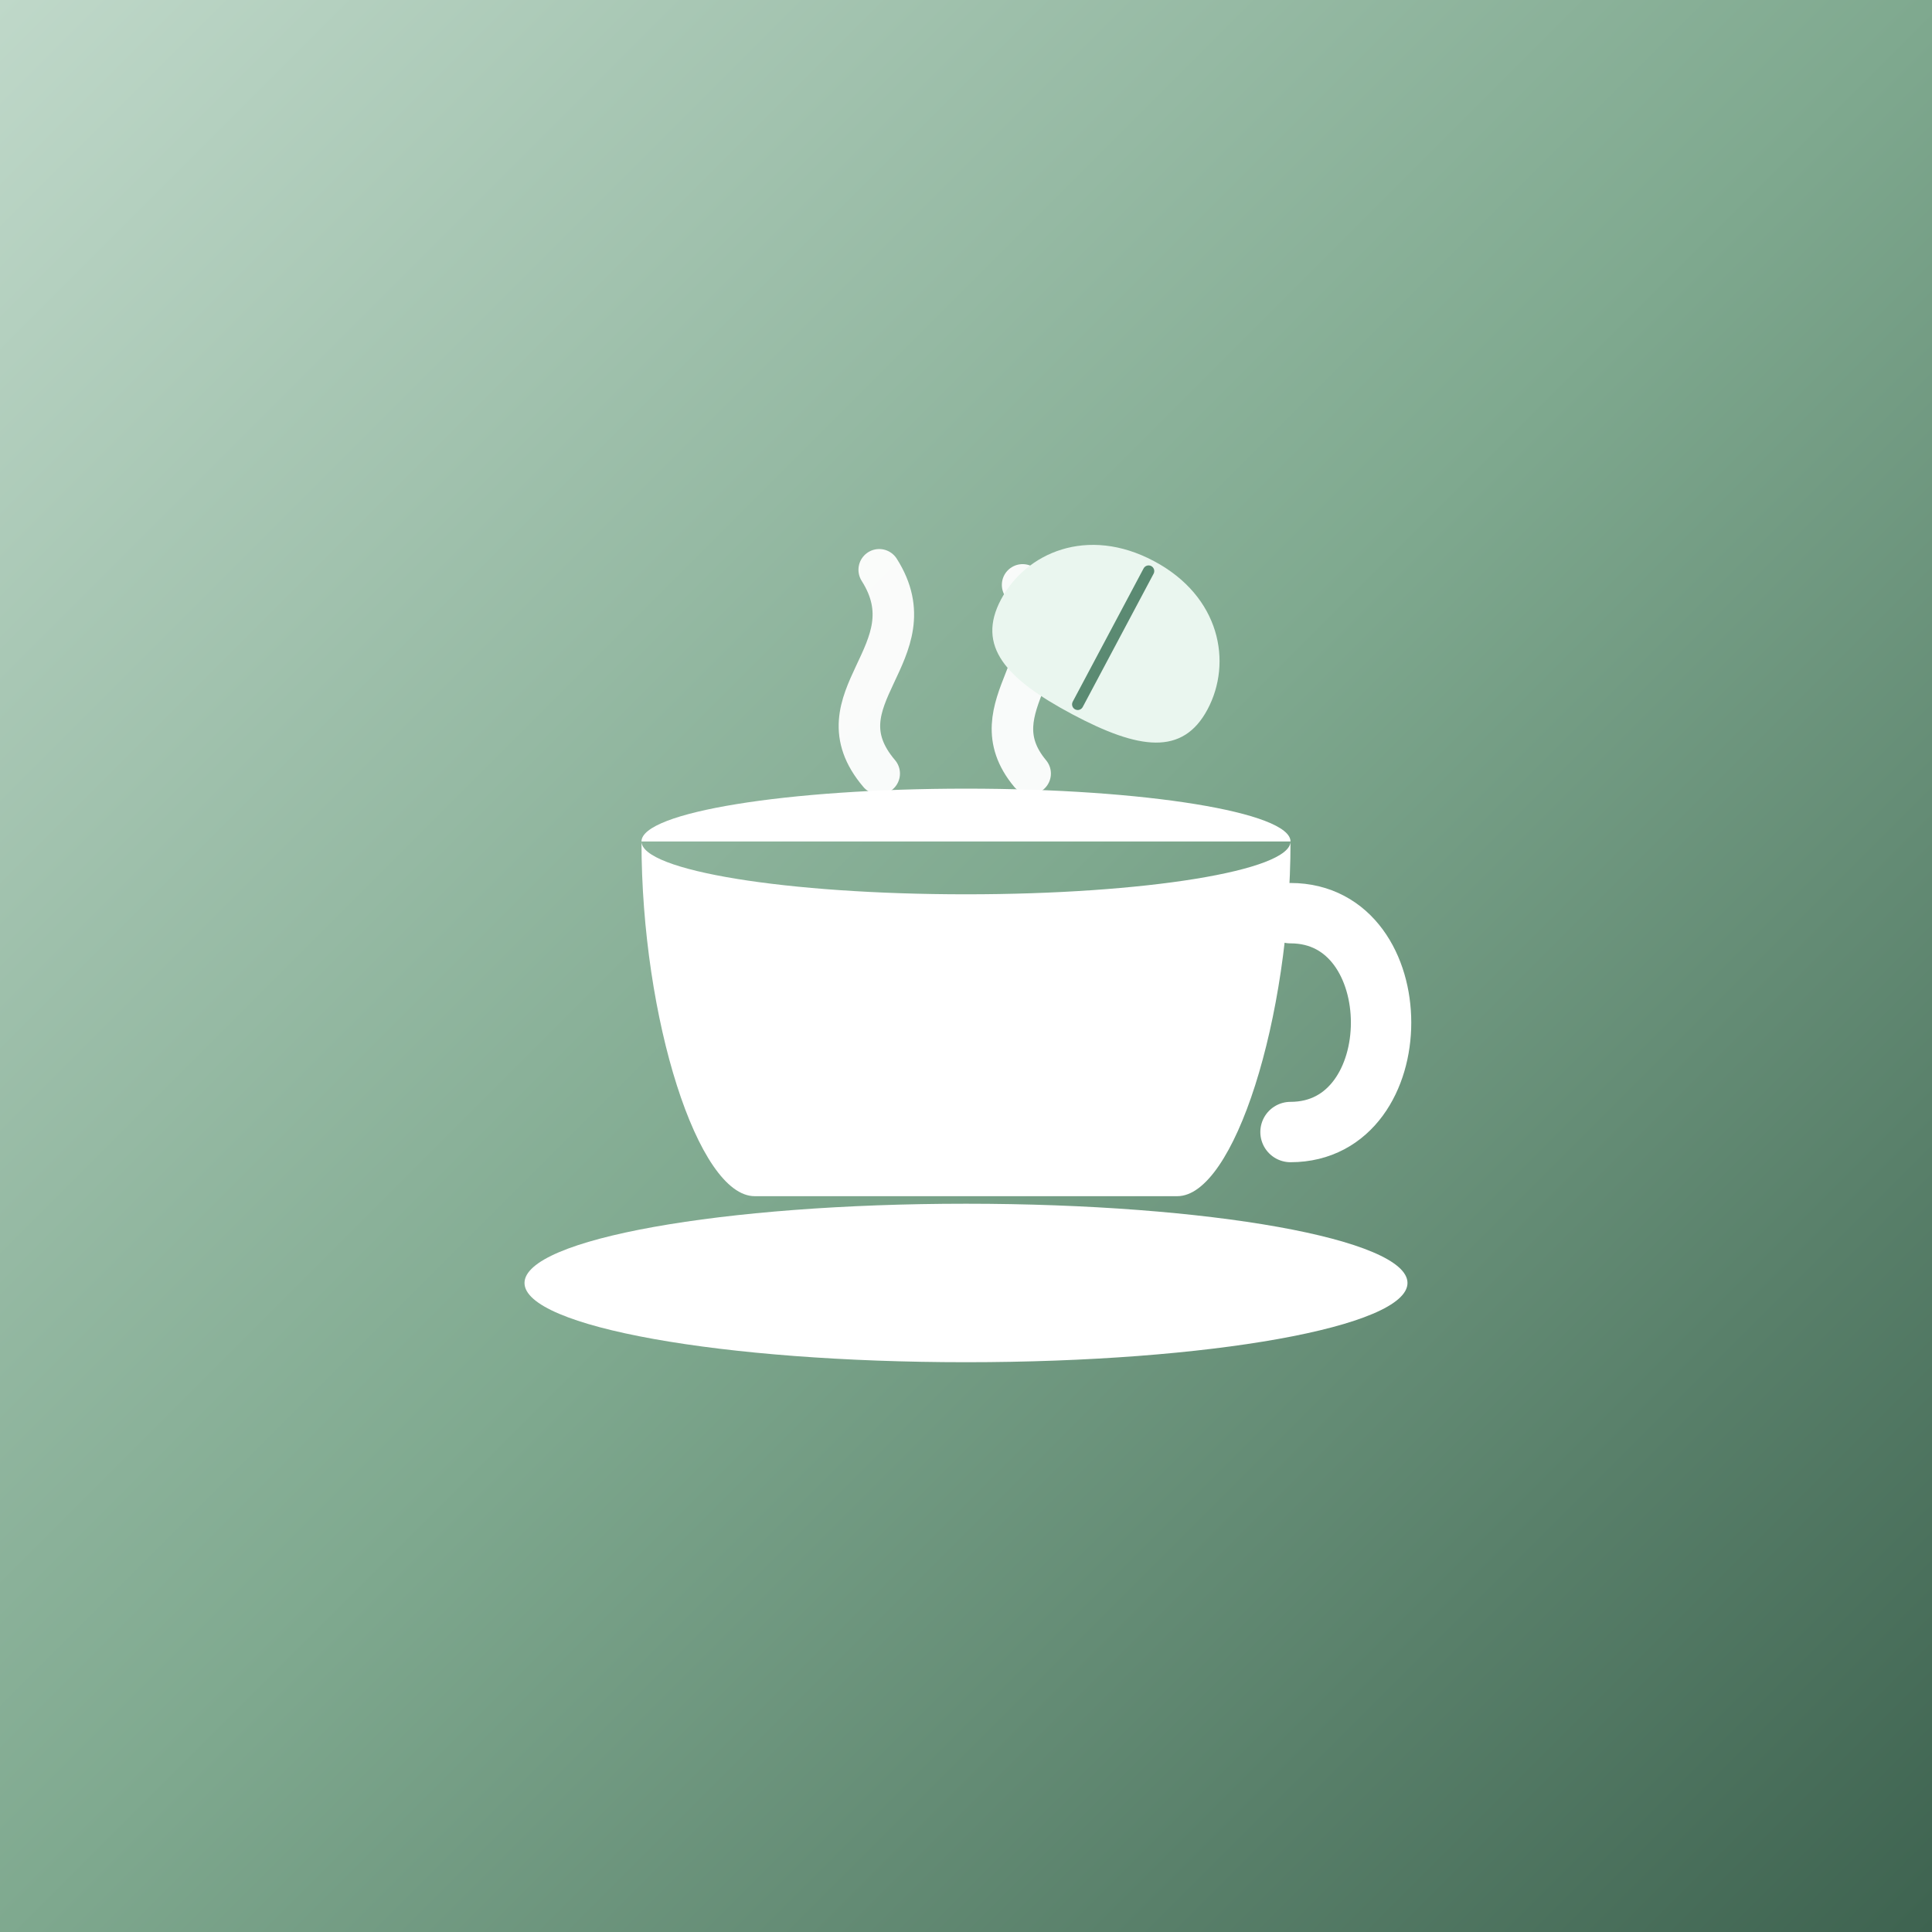
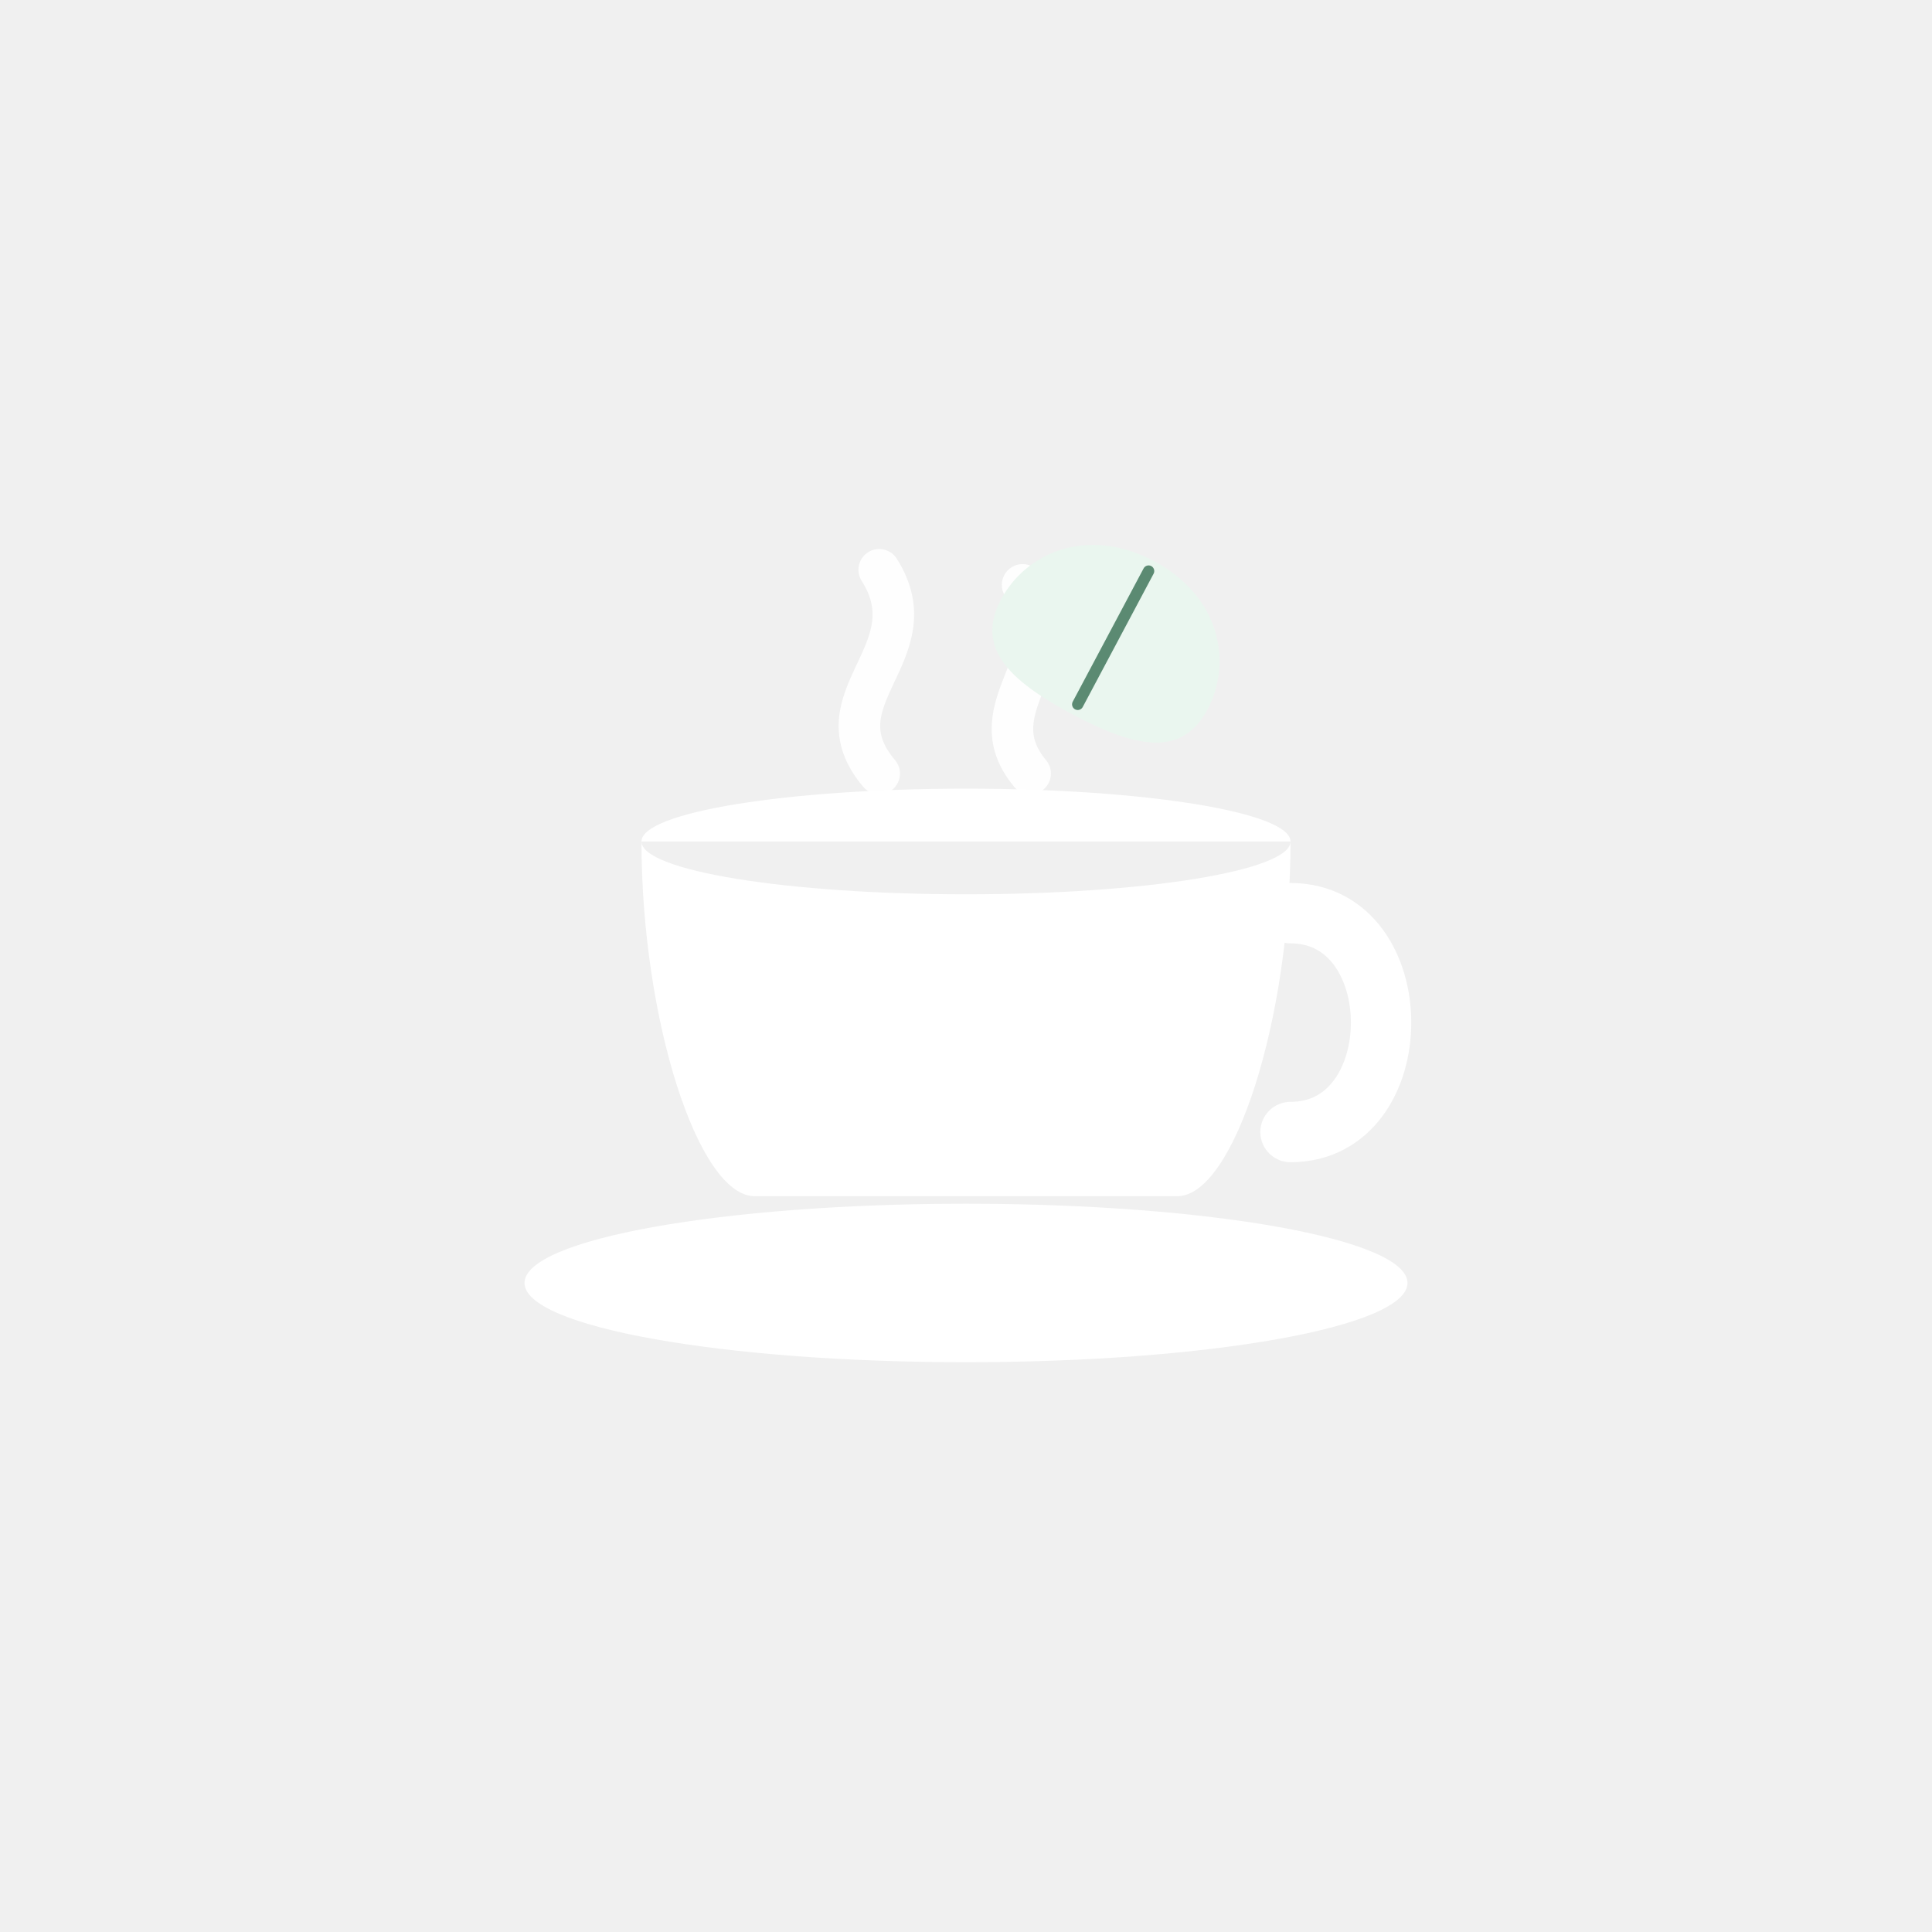
<svg xmlns="http://www.w3.org/2000/svg" viewBox="0 0 1024 1024">
-   <defs>
-     <linearGradient id="bg" x1="0" y1="0" x2="1024" y2="1024" gradientUnits="userSpaceOnUse">
-       <stop offset="0" stop-color="#BFD8C9" />
-       <stop offset="0.5" stop-color="#7FA98F" />
-       <stop offset="1" stop-color="#3E6350" />
-     </linearGradient>
-   </defs>
-   <rect width="1024" height="1024" fill="url(#bg)" />
  <g transform="translate(512,488)">
    <ellipse cx="0" cy="192" rx="234" ry="42" fill="#FFFFFF" />
    <path d="       M -172,-42 C -172,52 -142,146 -112,146 L 112,146 C 142,146 172,52 172,-42 Z       M -172,-42 A 172,28 0 1,0 172,-42 A 172,28 0 1,0 -172,-42 Z" fill="#FFFFFF" fill-rule="evenodd" />
    <path d="M 172,-4 C 236,-4 236,112 172,112" fill="none" stroke="#FFFFFF" stroke-width="32" stroke-linecap="round" />
    <path d="M -46,-78 C -80,-118 -18,-142 -46,-186" fill="none" stroke="#FFFFFF" stroke-width="22" stroke-linecap="round" opacity="0.95" />
    <path d="M 34,-78 C 4,-114 58,-140 30,-178" fill="none" stroke="#FFFFFF" stroke-width="22" stroke-linecap="round" opacity="0.95" />
    <g transform="translate(78,-150) rotate(28)">
      <path d="M 0,-46 C 40,-46 62,-18 62,10 C 62,38 40,46 0,46 C -40,46 -62,38 -62,10 C -62,-18 -40,-46 0,-46 Z" fill="#EAF6EF" />
      <path d="M 0,-40 L 0,40" stroke="#5B8A72" stroke-width="6" stroke-linecap="round" />
    </g>
  </g>
</svg>
